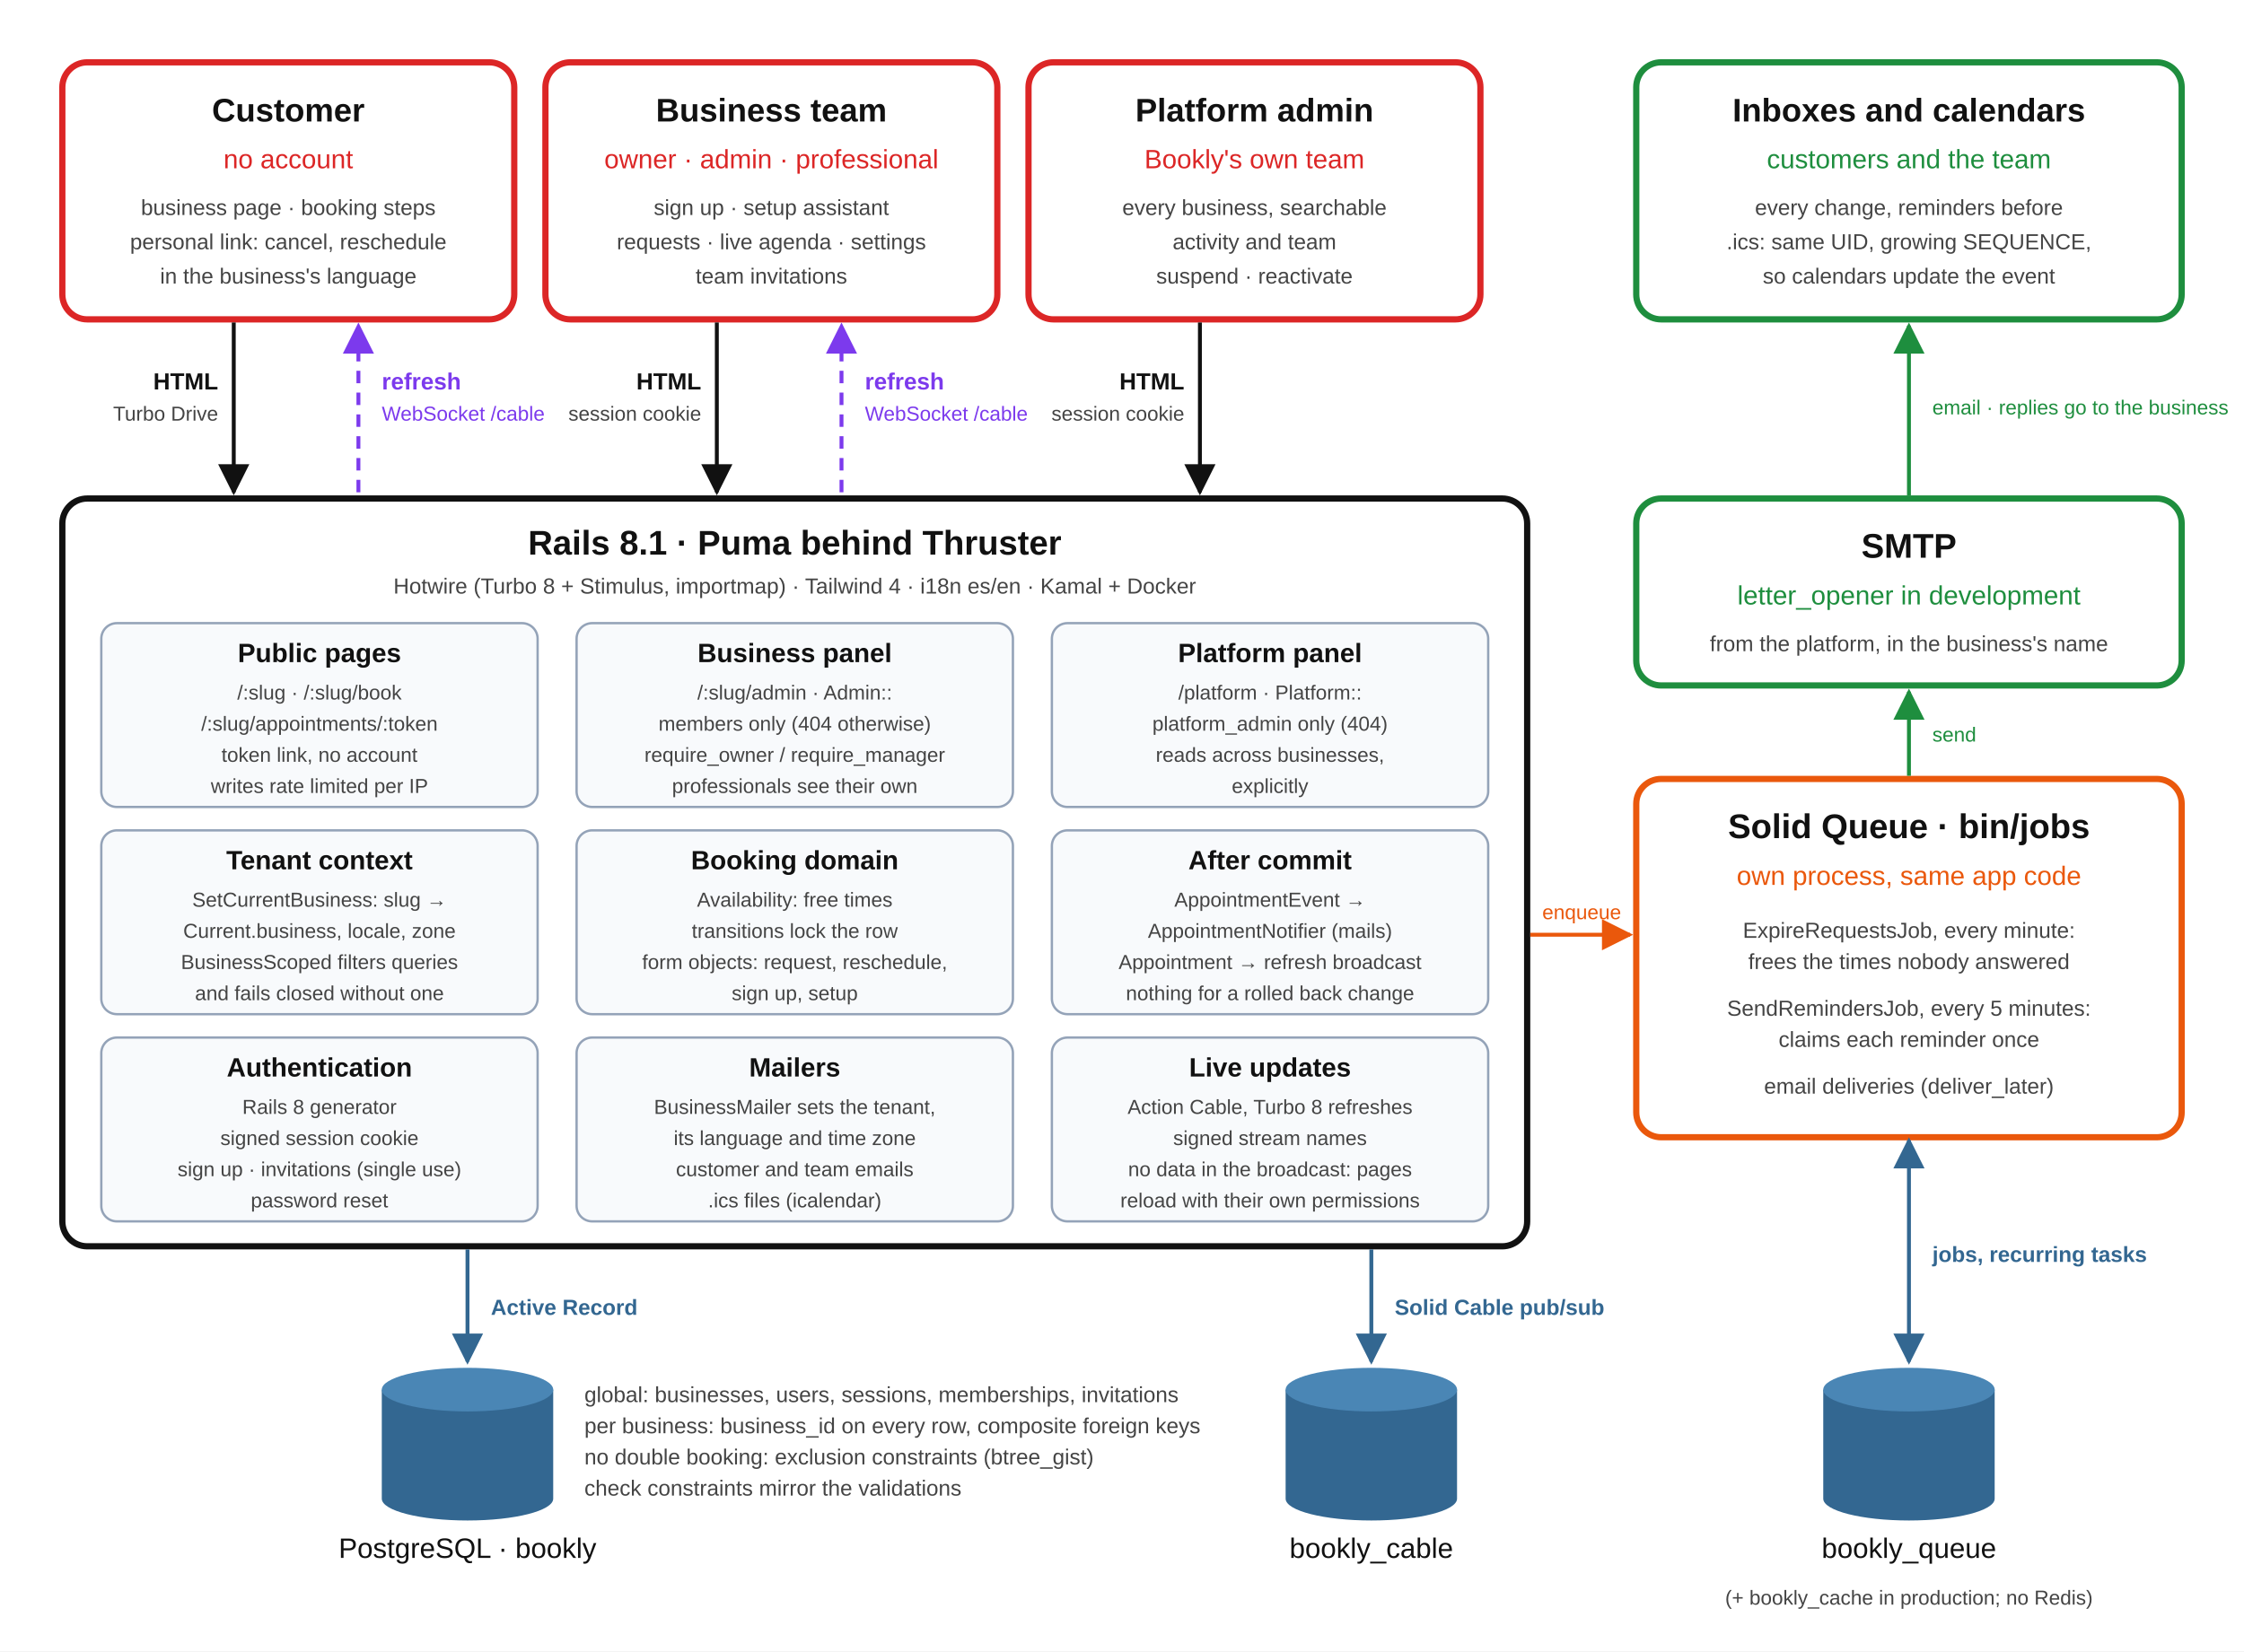
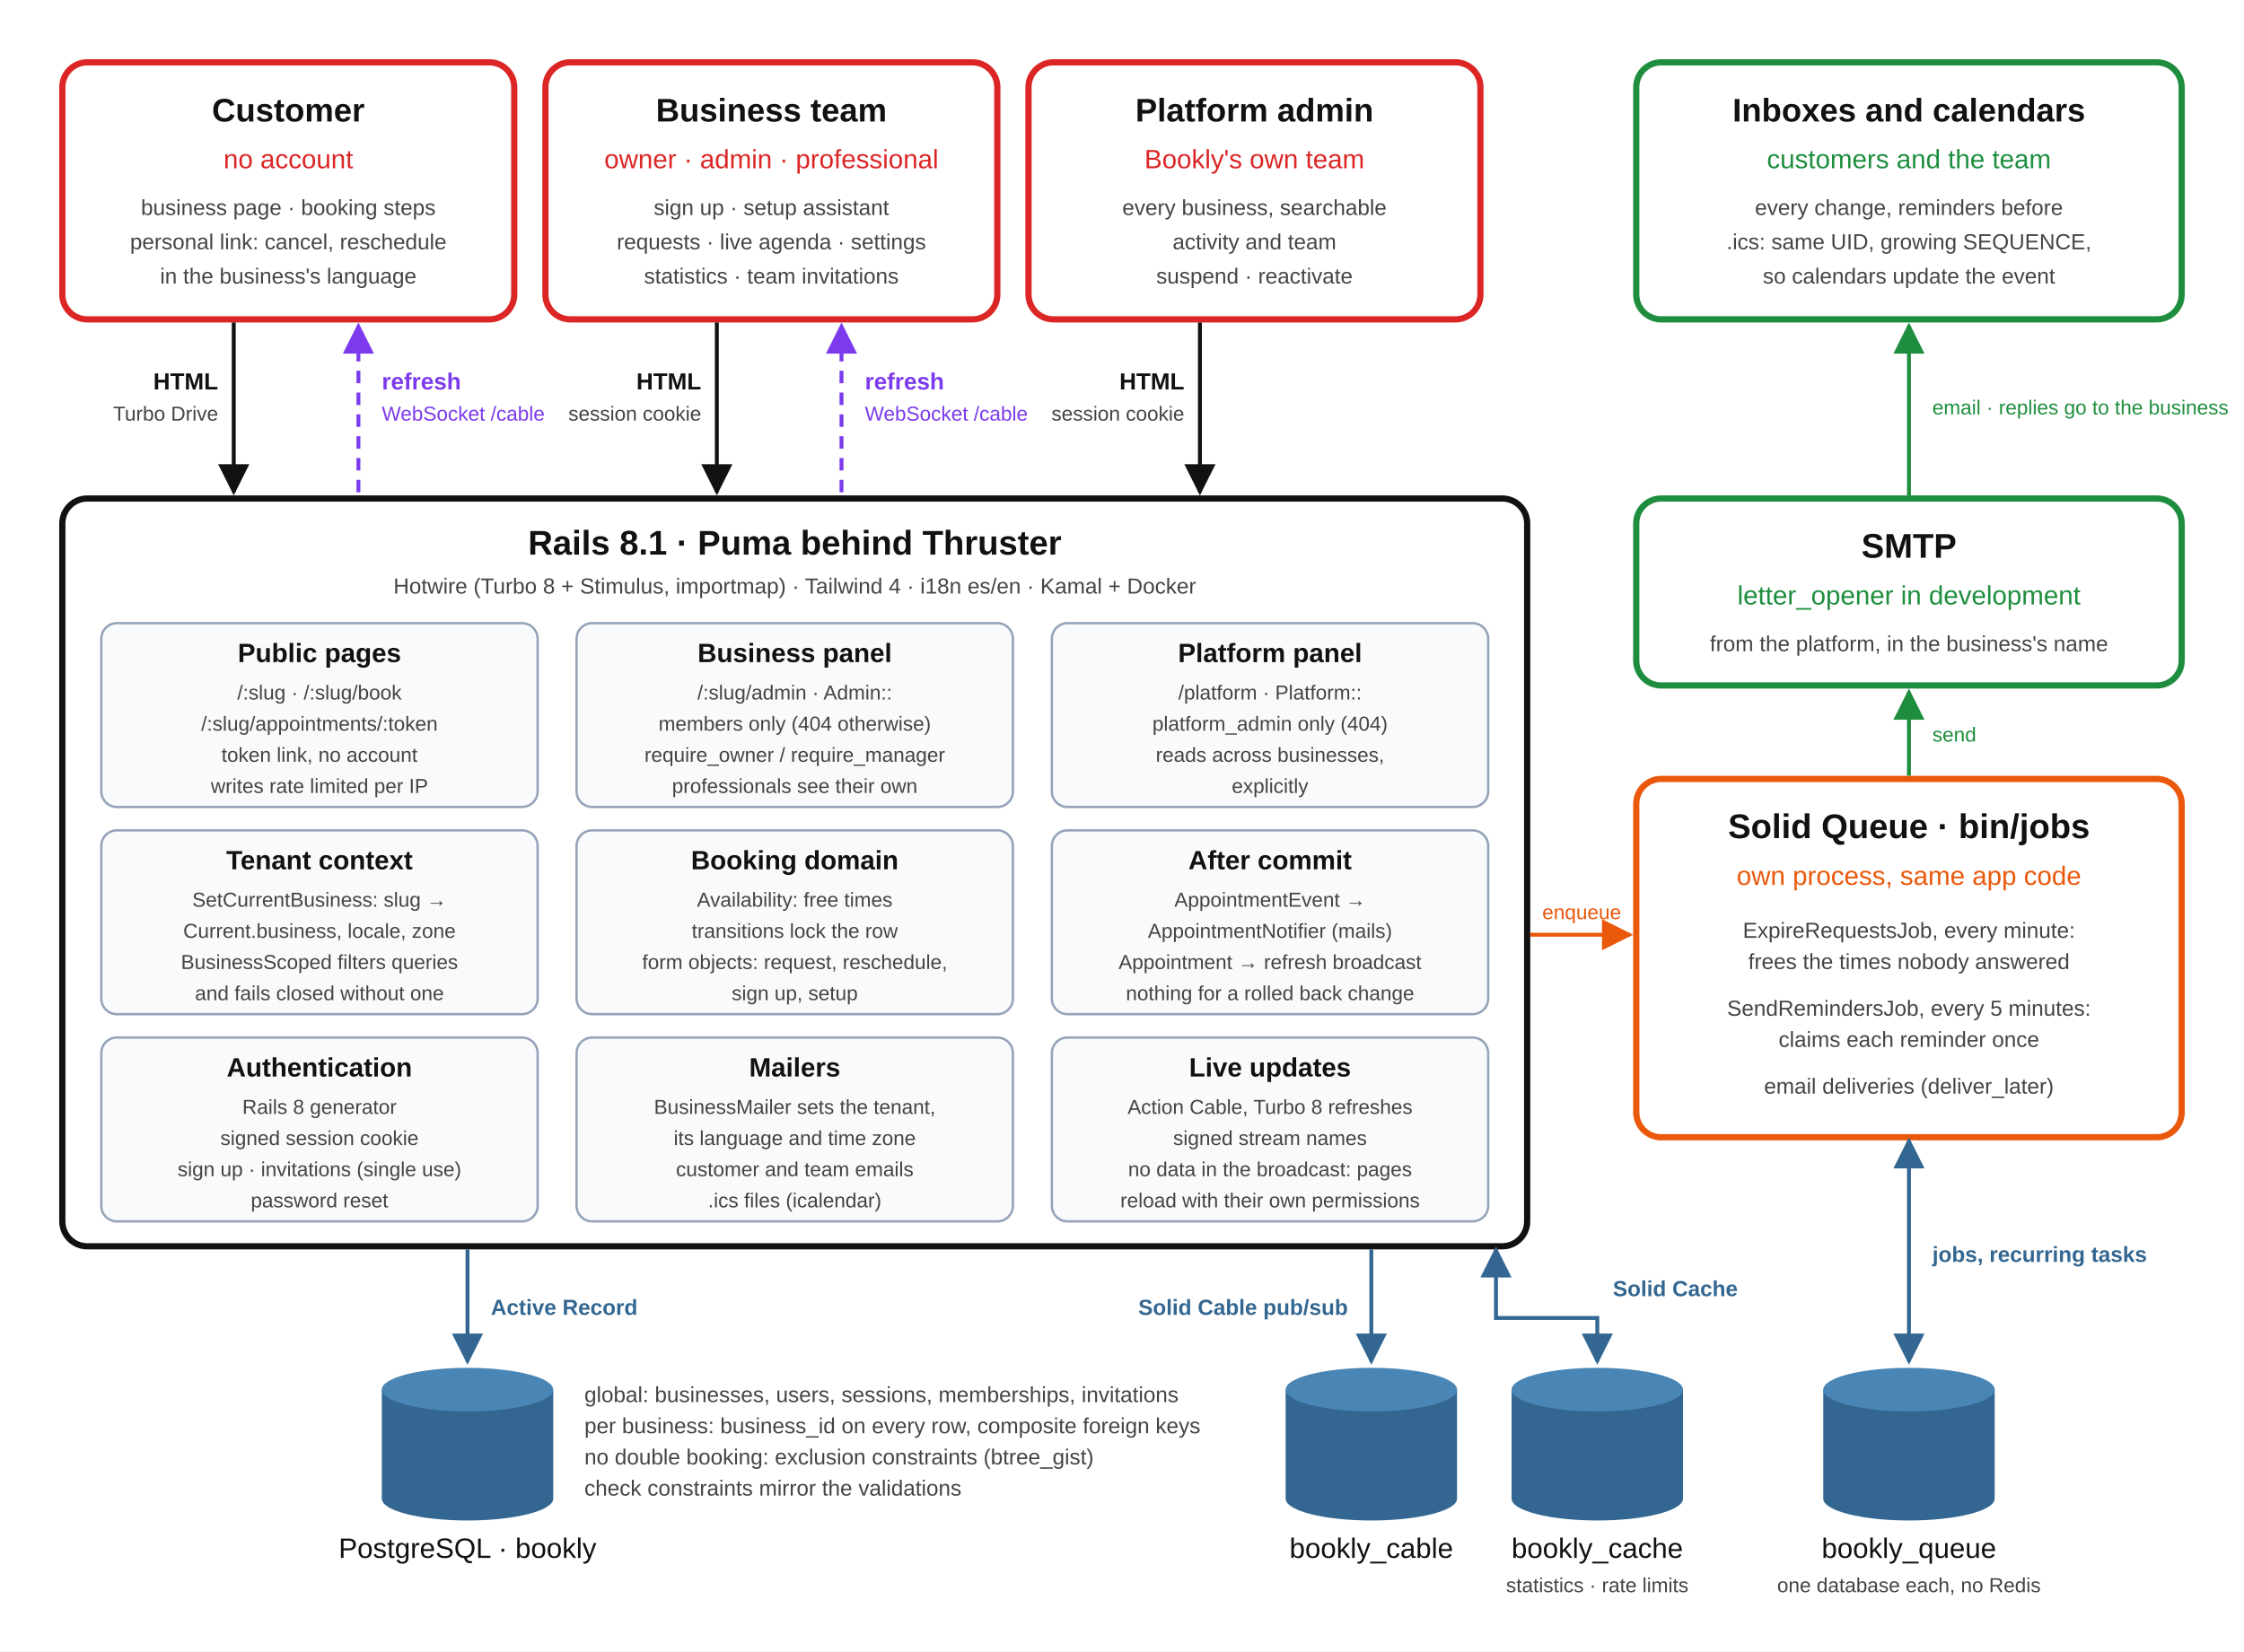
<svg xmlns="http://www.w3.org/2000/svg" width="1440" height="1060" viewBox="0 0 1440 1060" font-family="Arial, Helvetica, sans-serif">
  <defs>
    <marker id="arrow-black" viewBox="0 0 10 10" refX="9" refY="5" markerWidth="8" markerHeight="8" orient="auto-start-reverse">
      <path d="M0,0 L10,5 L0,10 z" fill="#111" />
    </marker>
    <marker id="arrow-purple" viewBox="0 0 10 10" refX="9" refY="5" markerWidth="8" markerHeight="8" orient="auto-start-reverse">
      <path d="M0,0 L10,5 L0,10 z" fill="#7c3aed" />
    </marker>
    <marker id="arrow-orange" viewBox="0 0 10 10" refX="9" refY="5" markerWidth="8" markerHeight="8" orient="auto-start-reverse">
      <path d="M0,0 L10,5 L0,10 z" fill="#ea580c" />
    </marker>
    <marker id="arrow-green" viewBox="0 0 10 10" refX="9" refY="5" markerWidth="8" markerHeight="8" orient="auto-start-reverse">
      <path d="M0,0 L10,5 L0,10 z" fill="#1e8e3e" />
    </marker>
    <marker id="arrow-db" viewBox="0 0 10 10" refX="9" refY="5" markerWidth="8" markerHeight="8" orient="auto-start-reverse">
      <path d="M0,0 L10,5 L0,10 z" fill="#336791" />
    </marker>
  </defs>
  <rect width="1440" height="1060" fill="#ffffff" />
  <rect x="40" y="40" width="290" height="165" rx="16" fill="#fff" stroke="#dc2626" stroke-width="4" />
  <text x="185" y="78" text-anchor="middle" font-size="21" font-weight="bold" fill="#111">Customer</text>
  <text x="185" y="108" text-anchor="middle" font-size="17" fill="#dc2626">no account</text>
  <text x="185" y="138" text-anchor="middle" font-size="14" fill="#444">business page · booking steps</text>
  <text x="185" y="160" text-anchor="middle" font-size="14" fill="#444">personal link: cancel, reschedule</text>
  <text x="185" y="182" text-anchor="middle" font-size="14" fill="#444">in the business's language</text>
  <rect x="350" y="40" width="290" height="165" rx="16" fill="#fff" stroke="#dc2626" stroke-width="4" />
  <text x="495" y="78" text-anchor="middle" font-size="21" font-weight="bold" fill="#111">Business team</text>
  <text x="495" y="108" text-anchor="middle" font-size="17" fill="#dc2626">owner · admin · professional</text>
  <text x="495" y="138" text-anchor="middle" font-size="14" fill="#444">sign up · setup assistant</text>
  <text x="495" y="160" text-anchor="middle" font-size="14" fill="#444">requests · live agenda · settings</text>
-   <text x="495" y="182" text-anchor="middle" font-size="14" fill="#444">team invitations</text>
+   <text x="495" y="182" text-anchor="middle" font-size="14" fill="#444">statistics · team invitations</text>
  <rect x="660" y="40" width="290" height="165" rx="16" fill="#fff" stroke="#dc2626" stroke-width="4" />
  <text x="805" y="78" text-anchor="middle" font-size="21" font-weight="bold" fill="#111">Platform admin</text>
  <text x="805" y="108" text-anchor="middle" font-size="17" fill="#dc2626">Bookly's own team</text>
  <text x="805" y="138" text-anchor="middle" font-size="14" fill="#444">every business, searchable</text>
  <text x="805" y="160" text-anchor="middle" font-size="14" fill="#444">activity and team</text>
  <text x="805" y="182" text-anchor="middle" font-size="14" fill="#444">suspend · reactivate</text>
  <line x1="150" y1="207" x2="150" y2="316" stroke="#111" stroke-width="2.5" marker-end="url(#arrow-black)" />
  <line x1="460" y1="207" x2="460" y2="316" stroke="#111" stroke-width="2.5" marker-end="url(#arrow-black)" />
  <line x1="770" y1="207" x2="770" y2="316" stroke="#111" stroke-width="2.5" marker-end="url(#arrow-black)" />
  <text x="140" y="250" text-anchor="end" font-size="15" font-weight="bold" fill="#111">HTML</text>
  <text x="140" y="270" text-anchor="end" font-size="13" fill="#444">Turbo Drive</text>
  <text x="450" y="250" text-anchor="end" font-size="15" font-weight="bold" fill="#111">HTML</text>
  <text x="450" y="270" text-anchor="end" font-size="13" fill="#444">session cookie</text>
  <text x="760" y="250" text-anchor="end" font-size="15" font-weight="bold" fill="#111">HTML</text>
  <text x="760" y="270" text-anchor="end" font-size="13" fill="#444">session cookie</text>
  <line x1="230" y1="316" x2="230" y2="209" stroke="#7c3aed" stroke-width="2.5" stroke-dasharray="8 6" marker-end="url(#arrow-purple)" />
  <line x1="540" y1="316" x2="540" y2="209" stroke="#7c3aed" stroke-width="2.5" stroke-dasharray="8 6" marker-end="url(#arrow-purple)" />
  <text x="245" y="250" font-size="15" font-weight="bold" fill="#7c3aed">refresh</text>
  <text x="245" y="270" font-size="13" fill="#7c3aed">WebSocket /cable</text>
  <text x="555" y="250" font-size="15" font-weight="bold" fill="#7c3aed">refresh</text>
  <text x="555" y="270" font-size="13" fill="#7c3aed">WebSocket /cable</text>
  <rect x="40" y="320" width="940" height="480" rx="16" fill="#fff" stroke="#111" stroke-width="4" />
  <text x="510" y="356" text-anchor="middle" font-size="22" font-weight="bold" fill="#111">Rails 8.1 · Puma behind Thruster</text>
  <text x="510" y="381" text-anchor="middle" font-size="14" fill="#444">Hotwire (Turbo 8 + Stimulus, importmap) · Tailwind 4 · i18n es/en · Kamal + Docker</text>
  <rect x="65" y="400" width="280" height="118" rx="10" fill="#f8fafc" stroke="#94a3b8" stroke-width="1.5" />
  <text x="205" y="425" text-anchor="middle" font-size="17" font-weight="bold" fill="#111">Public pages</text>
  <text x="205" y="449" text-anchor="middle" font-size="13" fill="#444">/:slug · /:slug/book</text>
  <text x="205" y="469" text-anchor="middle" font-size="13" fill="#444">/:slug/appointments/:token</text>
  <text x="205" y="489" text-anchor="middle" font-size="13" fill="#444">token link, no account</text>
  <text x="205" y="509" text-anchor="middle" font-size="13" fill="#444">writes rate limited per IP</text>
  <rect x="370" y="400" width="280" height="118" rx="10" fill="#f8fafc" stroke="#94a3b8" stroke-width="1.5" />
  <text x="510" y="425" text-anchor="middle" font-size="17" font-weight="bold" fill="#111">Business panel</text>
  <text x="510" y="449" text-anchor="middle" font-size="13" fill="#444">/:slug/admin · Admin::</text>
  <text x="510" y="469" text-anchor="middle" font-size="13" fill="#444">members only (404 otherwise)</text>
  <text x="510" y="489" text-anchor="middle" font-size="13" fill="#444">require_owner / require_manager</text>
  <text x="510" y="509" text-anchor="middle" font-size="13" fill="#444">professionals see their own</text>
  <rect x="675" y="400" width="280" height="118" rx="10" fill="#f8fafc" stroke="#94a3b8" stroke-width="1.5" />
  <text x="815" y="425" text-anchor="middle" font-size="17" font-weight="bold" fill="#111">Platform panel</text>
  <text x="815" y="449" text-anchor="middle" font-size="13" fill="#444">/platform · Platform::</text>
  <text x="815" y="469" text-anchor="middle" font-size="13" fill="#444">platform_admin only (404)</text>
  <text x="815" y="489" text-anchor="middle" font-size="13" fill="#444">reads across businesses,</text>
  <text x="815" y="509" text-anchor="middle" font-size="13" fill="#444">explicitly</text>
  <rect x="65" y="533" width="280" height="118" rx="10" fill="#f8fafc" stroke="#94a3b8" stroke-width="1.5" />
  <text x="205" y="558" text-anchor="middle" font-size="17" font-weight="bold" fill="#111">Tenant context</text>
  <text x="205" y="582" text-anchor="middle" font-size="13" fill="#444">SetCurrentBusiness: slug →</text>
  <text x="205" y="602" text-anchor="middle" font-size="13" fill="#444">Current.business, locale, zone</text>
  <text x="205" y="622" text-anchor="middle" font-size="13" fill="#444">BusinessScoped filters queries</text>
  <text x="205" y="642" text-anchor="middle" font-size="13" fill="#444">and fails closed without one</text>
  <rect x="370" y="533" width="280" height="118" rx="10" fill="#f8fafc" stroke="#94a3b8" stroke-width="1.5" />
  <text x="510" y="558" text-anchor="middle" font-size="17" font-weight="bold" fill="#111">Booking domain</text>
  <text x="510" y="582" text-anchor="middle" font-size="13" fill="#444">Availability: free times</text>
  <text x="510" y="602" text-anchor="middle" font-size="13" fill="#444">transitions lock the row</text>
  <text x="510" y="622" text-anchor="middle" font-size="13" fill="#444">form objects: request, reschedule,</text>
  <text x="510" y="642" text-anchor="middle" font-size="13" fill="#444">sign up, setup</text>
  <rect x="675" y="533" width="280" height="118" rx="10" fill="#f8fafc" stroke="#94a3b8" stroke-width="1.5" />
  <text x="815" y="558" text-anchor="middle" font-size="17" font-weight="bold" fill="#111">After commit</text>
  <text x="815" y="582" text-anchor="middle" font-size="13" fill="#444">AppointmentEvent →</text>
  <text x="815" y="602" text-anchor="middle" font-size="13" fill="#444">AppointmentNotifier (mails)</text>
  <text x="815" y="622" text-anchor="middle" font-size="13" fill="#444">Appointment → refresh broadcast</text>
  <text x="815" y="642" text-anchor="middle" font-size="13" fill="#444">nothing for a rolled back change</text>
  <rect x="65" y="666" width="280" height="118" rx="10" fill="#f8fafc" stroke="#94a3b8" stroke-width="1.5" />
  <text x="205" y="691" text-anchor="middle" font-size="17" font-weight="bold" fill="#111">Authentication</text>
  <text x="205" y="715" text-anchor="middle" font-size="13" fill="#444">Rails 8 generator</text>
  <text x="205" y="735" text-anchor="middle" font-size="13" fill="#444">signed session cookie</text>
  <text x="205" y="755" text-anchor="middle" font-size="13" fill="#444">sign up · invitations (single use)</text>
  <text x="205" y="775" text-anchor="middle" font-size="13" fill="#444">password reset</text>
  <rect x="370" y="666" width="280" height="118" rx="10" fill="#f8fafc" stroke="#94a3b8" stroke-width="1.5" />
  <text x="510" y="691" text-anchor="middle" font-size="17" font-weight="bold" fill="#111">Mailers</text>
  <text x="510" y="715" text-anchor="middle" font-size="13" fill="#444">BusinessMailer sets the tenant,</text>
  <text x="510" y="735" text-anchor="middle" font-size="13" fill="#444">its language and time zone</text>
  <text x="510" y="755" text-anchor="middle" font-size="13" fill="#444">customer and team emails</text>
  <text x="510" y="775" text-anchor="middle" font-size="13" fill="#444">.ics files (icalendar)</text>
  <rect x="675" y="666" width="280" height="118" rx="10" fill="#f8fafc" stroke="#94a3b8" stroke-width="1.5" />
  <text x="815" y="691" text-anchor="middle" font-size="17" font-weight="bold" fill="#111">Live updates</text>
  <text x="815" y="715" text-anchor="middle" font-size="13" fill="#444">Action Cable, Turbo 8 refreshes</text>
  <text x="815" y="735" text-anchor="middle" font-size="13" fill="#444">signed stream names</text>
  <text x="815" y="755" text-anchor="middle" font-size="13" fill="#444">no data in the broadcast: pages</text>
  <text x="815" y="775" text-anchor="middle" font-size="13" fill="#444">reload with their own permissions</text>
  <rect x="1050" y="500" width="350" height="230" rx="16" fill="#fff" stroke="#ea580c" stroke-width="4" />
  <text x="1225" y="538" text-anchor="middle" font-size="22" font-weight="bold" fill="#111">Solid Queue · bin/jobs</text>
  <text x="1225" y="568" text-anchor="middle" font-size="17" fill="#ea580c">own process, same app code</text>
  <text x="1225" y="602" text-anchor="middle" font-size="14" fill="#444">ExpireRequestsJob, every minute:</text>
  <text x="1225" y="622" text-anchor="middle" font-size="14" fill="#444">frees the times nobody answered</text>
  <text x="1225" y="652" text-anchor="middle" font-size="14" fill="#444">SendRemindersJob, every 5 minutes:</text>
  <text x="1225" y="672" text-anchor="middle" font-size="14" fill="#444">claims each reminder once</text>
  <text x="1225" y="702" text-anchor="middle" font-size="14" fill="#444">email deliveries (deliver_later)</text>
  <line x1="982" y1="600" x2="1046" y2="600" stroke="#ea580c" stroke-width="2.5" marker-end="url(#arrow-orange)" />
  <text x="1015" y="590" text-anchor="middle" font-size="13" fill="#ea580c">enqueue</text>
  <rect x="1050" y="320" width="350" height="120" rx="16" fill="#fff" stroke="#1e8e3e" stroke-width="4" />
  <text x="1225" y="358" text-anchor="middle" font-size="22" font-weight="bold" fill="#111">SMTP</text>
  <text x="1225" y="388" text-anchor="middle" font-size="17" fill="#1e8e3e">letter_opener in development</text>
  <text x="1225" y="418" text-anchor="middle" font-size="14" fill="#444">from the platform, in the business's name</text>
  <line x1="1225" y1="498" x2="1225" y2="444" stroke="#1e8e3e" stroke-width="2.5" marker-end="url(#arrow-green)" />
  <text x="1240" y="476" font-size="13" fill="#1e8e3e">send</text>
  <rect x="1050" y="40" width="350" height="165" rx="16" fill="#fff" stroke="#1e8e3e" stroke-width="4" />
  <text x="1225" y="78" text-anchor="middle" font-size="21" font-weight="bold" fill="#111">Inboxes and calendars</text>
  <text x="1225" y="108" text-anchor="middle" font-size="17" fill="#1e8e3e">customers and the team</text>
  <text x="1225" y="138" text-anchor="middle" font-size="14" fill="#444">every change, reminders before</text>
  <text x="1225" y="160" text-anchor="middle" font-size="14" fill="#444">.ics: same UID, growing SEQUENCE,</text>
  <text x="1225" y="182" text-anchor="middle" font-size="14" fill="#444">so calendars update the event</text>
  <line x1="1225" y1="318" x2="1225" y2="209" stroke="#1e8e3e" stroke-width="2.5" marker-end="url(#arrow-green)" />
  <text x="1240" y="266" font-size="13" fill="#1e8e3e">email · replies go to the business</text>
  <line x1="300" y1="802" x2="300" y2="874" stroke="#336791" stroke-width="2.5" marker-end="url(#arrow-db)" />
  <text x="315" y="844" font-size="14" font-weight="bold" fill="#336791">Active Record</text>
  <path d="M245,892 L245,962 A55,14 0 0 0 355,962 L355,892" fill="#336791" />
  <ellipse cx="300" cy="892" rx="55" ry="14" fill="#4a86b5" />
  <text x="300" y="1000" text-anchor="middle" font-size="18" fill="#111">PostgreSQL · bookly</text>
  <text x="375" y="900" font-size="14" fill="#444">global: businesses, users, sessions, memberships, invitations</text>
  <text x="375" y="920" font-size="14" fill="#444">per business: business_id on every row, composite foreign keys</text>
  <text x="375" y="940" font-size="14" fill="#444">no double booking: exclusion constraints (btree_gist)</text>
  <text x="375" y="960" font-size="14" fill="#444">check constraints mirror the validations</text>
  <line x1="880" y1="802" x2="880" y2="874" stroke="#336791" stroke-width="2.5" marker-end="url(#arrow-db)" />
-   <text x="895" y="844" font-size="14" font-weight="bold" fill="#336791">Solid Cable pub/sub</text>
+   <text x="865" y="844" text-anchor="end" font-size="14" font-weight="bold" fill="#336791">Solid Cable pub/sub</text>
  <path d="M825,892 L825,962 A55,14 0 0 0 935,962 L935,892" fill="#336791" />
  <ellipse cx="880" cy="892" rx="55" ry="14" fill="#4a86b5" />
  <text x="880" y="1000" text-anchor="middle" font-size="18" fill="#111">bookly_cable</text>
+   <path d="M960,802 L960,846 L1025,846 L1025,874" fill="none" stroke="#336791" stroke-width="2.5" marker-start="url(#arrow-db)" marker-end="url(#arrow-db)" />
+   <text x="1035" y="832" font-size="14" font-weight="bold" fill="#336791">Solid Cache</text>
+   <path d="M970,892 L970,962 A55,14 0 0 0 1080,962 L1080,892" fill="#336791" />
+   <ellipse cx="1025" cy="892" rx="55" ry="14" fill="#4a86b5" />
+   <text x="1025" y="1000" text-anchor="middle" font-size="18" fill="#111">bookly_cache</text>
+   <text x="1025" y="1022" text-anchor="middle" font-size="13" fill="#444">statistics · rate limits</text>
  <line x1="1225" y1="732" x2="1225" y2="874" stroke="#336791" stroke-width="2.5" marker-start="url(#arrow-db)" marker-end="url(#arrow-db)" />
  <text x="1240" y="810" font-size="14" font-weight="bold" fill="#336791">jobs, recurring tasks</text>
  <path d="M1170,892 L1170,962 A55,14 0 0 0 1280,962 L1280,892" fill="#336791" />
  <ellipse cx="1225" cy="892" rx="55" ry="14" fill="#4a86b5" />
  <text x="1225" y="1000" text-anchor="middle" font-size="18" fill="#111">bookly_queue</text>
-   <text x="1225" y="1030" text-anchor="middle" font-size="13" fill="#444">(+ bookly_cache in production; no Redis)</text>
+   <text x="1225" y="1022" text-anchor="middle" font-size="13" fill="#444">one database each, no Redis</text>
</svg>
